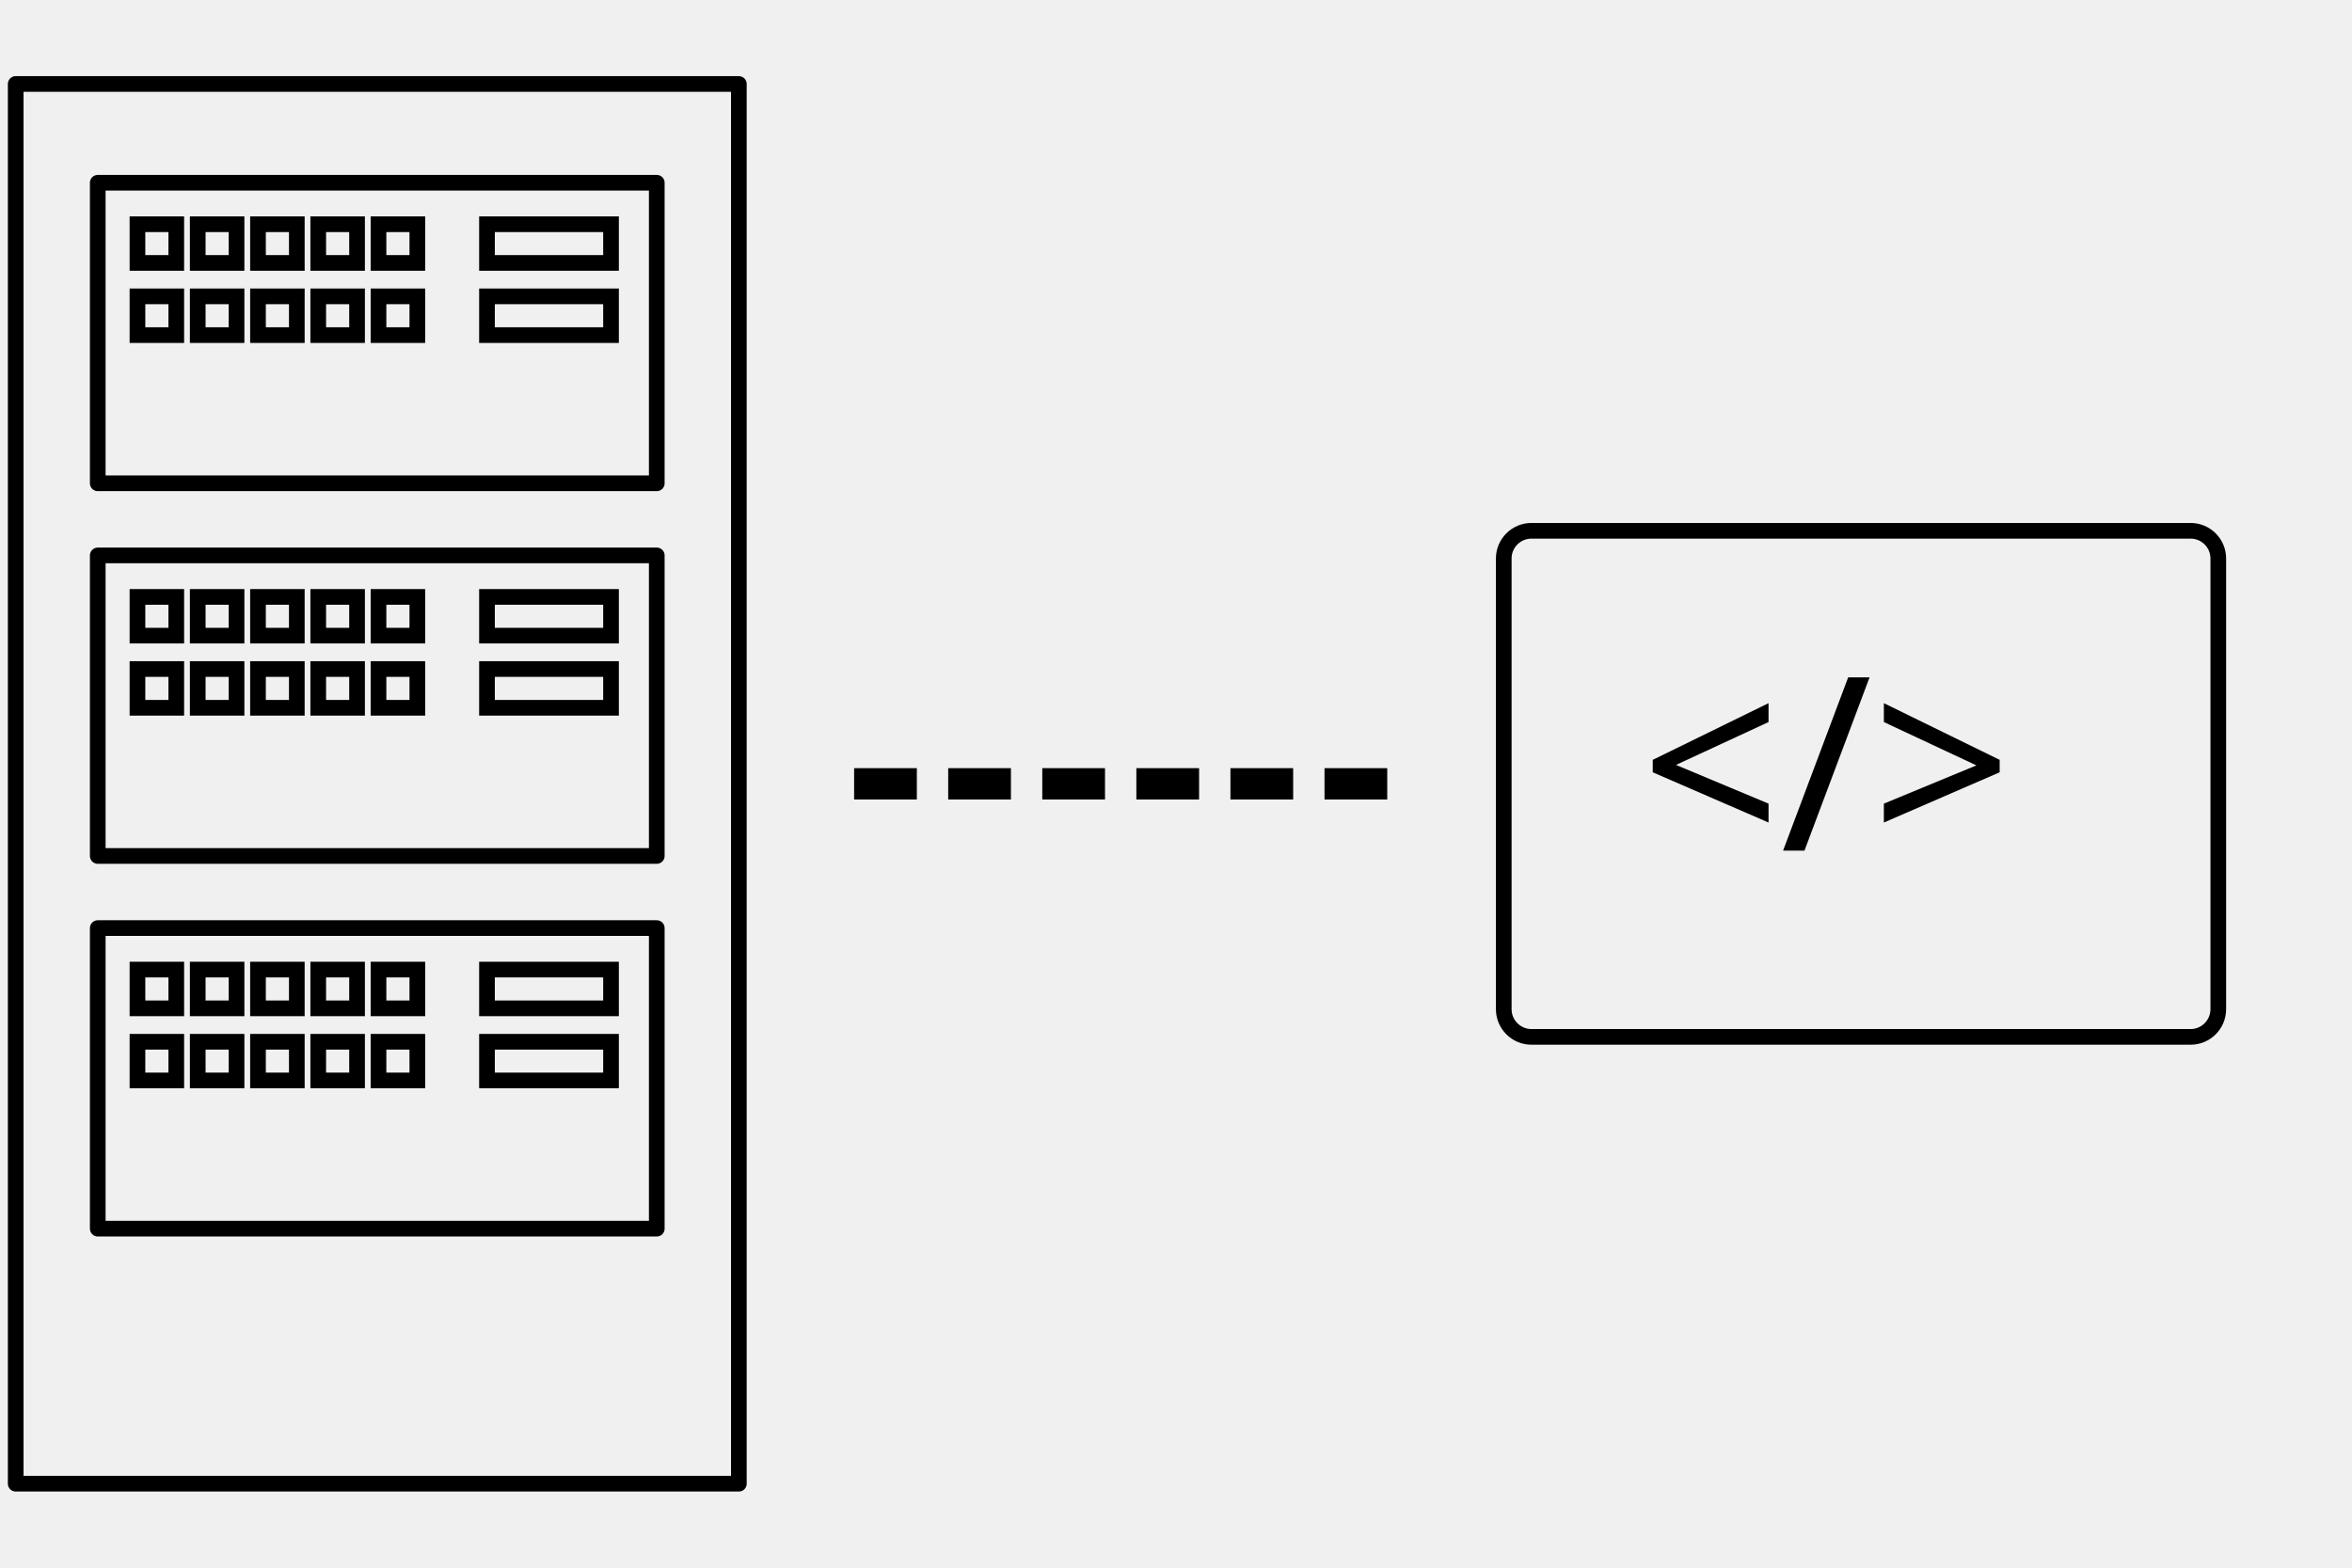
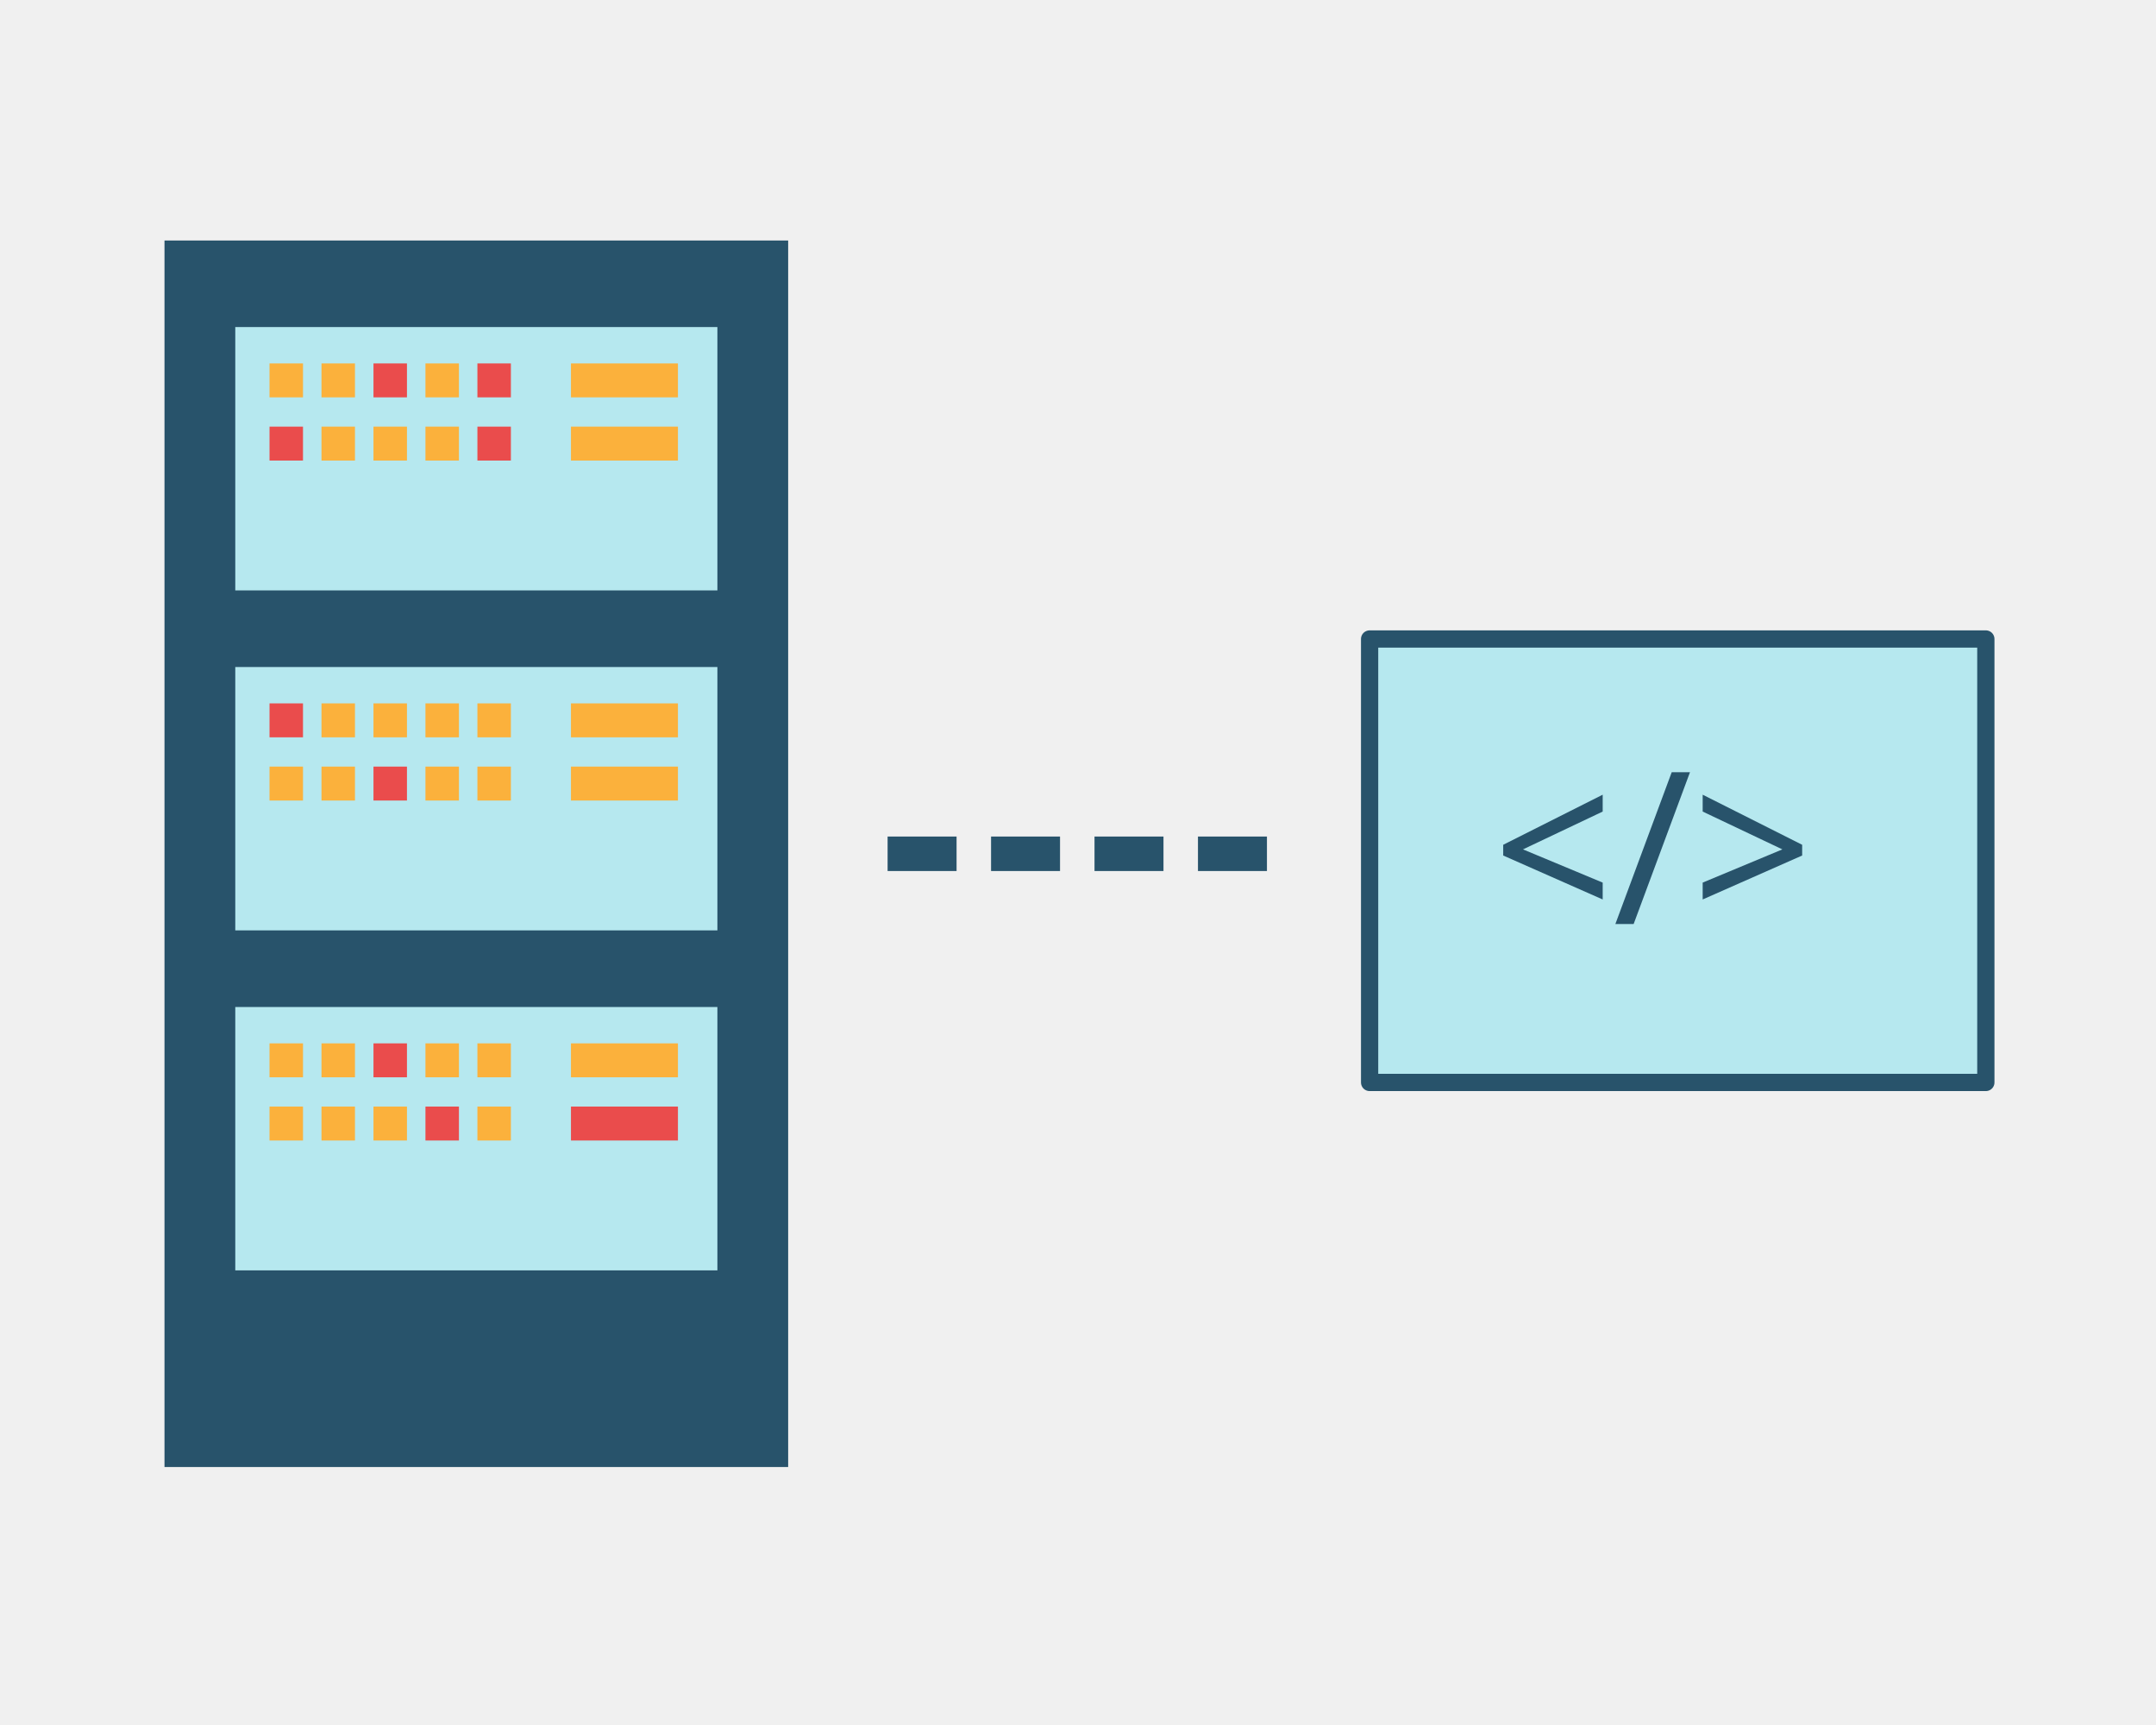
- <svg xmlns="http://www.w3.org/2000/svg" width="300" height="200" viewBox="0 0 79.375 52.917" version="1.1" id="svg8">
+ <svg xmlns="http://www.w3.org/2000/svg" id="svg8" version="1.1" viewBox="0 0 66.146 52.917" height="200" width="250">
  <defs id="defs2">
-     <marker orient="auto" refY="0" refX="0" id="EmptyTriangleOutL" style="overflow:visible">
-       <path id="path1151" d="M 5.77,0 -2.88,5 V -5 Z" style="fill:#ffffff;fill-rule:evenodd;stroke:#000000;stroke-width:1pt;stroke-opacity:1" transform="matrix(0.8,0,0,0.8,-4.8,0)" />
+     <marker style="overflow:visible" id="EmptyTriangleOutL" refX="0" refY="0" orient="auto">
+       <path transform="matrix(0.8,0,0,0.8,-4.8,0)" style="fill:#ffffff;fill-rule:evenodd;stroke:#000000;stroke-width:1pt;stroke-opacity:1" d="M 5.77,0 -2.88,5 V -5 Z" id="path1151" />
    </marker>
-     <marker orient="auto" refY="0" refX="0" id="TriangleOutL" style="overflow:visible">
-       <path id="path1133" d="M 5.77,0 -2.88,5 V -5 Z" style="fill:#000000;fill-opacity:1;fill-rule:evenodd;stroke:#000000;stroke-width:1pt;stroke-opacity:1" transform="scale(0.8)" />
+     <marker style="overflow:visible" id="TriangleOutL" refX="0" refY="0" orient="auto">
+       <path transform="scale(0.8)" style="fill:#000000;fill-opacity:1;fill-rule:evenodd;stroke:#000000;stroke-width:1pt;stroke-opacity:1" d="M 5.77,0 -2.88,5 V -5 Z" id="path1133" />
    </marker>
-     <marker orient="auto" refY="0" refX="0" id="Tail" style="overflow:visible">
-       <g id="g1039" transform="scale(-1.2)" style="fill:#000000;fill-opacity:1;stroke:#000000;stroke-opacity:1">
-         <path id="path1027" d="M -3.805,-3.959 0.544,0" style="fill:#000000;fill-opacity:1;fill-rule:evenodd;stroke:#000000;stroke-width:0.8;stroke-linecap:round;stroke-opacity:1" />
-         <path id="path1029" d="M -1.287,-3.959 3.062,0" style="fill:#000000;fill-opacity:1;fill-rule:evenodd;stroke:#000000;stroke-width:0.8;stroke-linecap:round;stroke-opacity:1" />
-         <path id="path1031" d="M 1.305,-3.959 5.654,0" style="fill:#000000;fill-opacity:1;fill-rule:evenodd;stroke:#000000;stroke-width:0.8;stroke-linecap:round;stroke-opacity:1" />
-         <path id="path1033" d="M -3.805,4.178 0.544,0.22" style="fill:#000000;fill-opacity:1;fill-rule:evenodd;stroke:#000000;stroke-width:0.8;stroke-linecap:round;stroke-opacity:1" />
-         <path id="path1035" d="M -1.287,4.178 3.062,0.22" style="fill:#000000;fill-opacity:1;fill-rule:evenodd;stroke:#000000;stroke-width:0.8;stroke-linecap:round;stroke-opacity:1" />
-         <path id="path1037" d="M 1.305,4.178 5.654,0.22" style="fill:#000000;fill-opacity:1;fill-rule:evenodd;stroke:#000000;stroke-width:0.8;stroke-linecap:round;stroke-opacity:1" />
+     <marker style="overflow:visible" id="Tail" refX="0" refY="0" orient="auto">
+       <g style="fill:#000000;fill-opacity:1;stroke:#000000;stroke-opacity:1" transform="scale(-1.2)" id="g1039">
+         <path style="fill:#000000;fill-opacity:1;fill-rule:evenodd;stroke:#000000;stroke-width:0.8;stroke-linecap:round;stroke-opacity:1" d="M -3.805,-3.959 0.544,0" id="path1027" />
+         <path style="fill:#000000;fill-opacity:1;fill-rule:evenodd;stroke:#000000;stroke-width:0.8;stroke-linecap:round;stroke-opacity:1" d="M -1.287,-3.959 3.062,0" id="path1029" />
+         <path style="fill:#000000;fill-opacity:1;fill-rule:evenodd;stroke:#000000;stroke-width:0.8;stroke-linecap:round;stroke-opacity:1" d="M 1.305,-3.959 5.654,0" id="path1031" />
+         <path style="fill:#000000;fill-opacity:1;fill-rule:evenodd;stroke:#000000;stroke-width:0.8;stroke-linecap:round;stroke-opacity:1" d="M -3.805,4.178 0.544,0.22" id="path1033" />
+         <path style="fill:#000000;fill-opacity:1;fill-rule:evenodd;stroke:#000000;stroke-width:0.8;stroke-linecap:round;stroke-opacity:1" d="M -1.287,4.178 3.062,0.22" id="path1035" />
+         <path style="fill:#000000;fill-opacity:1;fill-rule:evenodd;stroke:#000000;stroke-width:0.8;stroke-linecap:round;stroke-opacity:1" d="M 1.305,4.178 5.654,0.22" id="path1037" />
      </g>
    </marker>
-     <marker orient="auto" refY="0" refX="0" id="marker1275" style="overflow:visible">
-       <path id="path1273" style="fill:#000000;fill-opacity:1;fill-rule:evenodd;stroke:#000000;stroke-width:0.625;stroke-linejoin:round;stroke-opacity:1" d="M 8.719,4.034 -2.207,0.016 8.719,-4.002 c -1.745,2.372 -1.735,5.617 -6e-7,8.035 z" transform="matrix(-1.1,0,0,-1.1,-1.1,0)" />
+     <marker style="overflow:visible" id="marker1275" refX="0" refY="0" orient="auto">
+       <path transform="matrix(-1.1,0,0,-1.1,-1.1,0)" d="M 8.719,4.034 -2.207,0.016 8.719,-4.002 c -1.745,2.372 -1.735,5.617 -6e-7,8.035 z" style="fill:#000000;fill-opacity:1;fill-rule:evenodd;stroke:#000000;stroke-width:0.625;stroke-linejoin:round;stroke-opacity:1" id="path1273" />
    </marker>
-     <marker orient="auto" refY="0" refX="0" id="Arrow2Lend" style="overflow:visible">
-       <path id="path1012" style="fill:#000000;fill-opacity:1;fill-rule:evenodd;stroke:#000000;stroke-width:0.625;stroke-linejoin:round;stroke-opacity:1" d="M 8.719,4.034 -2.207,0.016 8.719,-4.002 c -1.745,2.372 -1.735,5.617 -6e-7,8.035 z" transform="matrix(-1.1,0,0,-1.1,-1.1,0)" />
+     <marker style="overflow:visible" id="Arrow2Lend" refX="0" refY="0" orient="auto">
+       <path transform="matrix(-1.1,0,0,-1.1,-1.1,0)" d="M 8.719,4.034 -2.207,0.016 8.719,-4.002 c -1.745,2.372 -1.735,5.617 -6e-7,8.035 z" style="fill:#000000;fill-opacity:1;fill-rule:evenodd;stroke:#000000;stroke-width:0.625;stroke-linejoin:round;stroke-opacity:1" id="path1012" />
    </marker>
-     <rect x="97.823" y="20.553" width="4.762" height="16.404" id="rect874" />
-     <rect x="97.823" y="20.553" width="4.762" height="16.404" id="rect860" />
-     <rect x="67.661" y="37.751" width="7.408" height="34.396" id="rect880" />
-     <rect x="67.661" y="37.751" width="7.408" height="34.396" id="rect863-9" />
-     <rect x="68.455" y="37.222" width="8.996" height="29.633" id="rect886" />
-     <rect x="68.455" y="37.222" width="8.996" height="29.633" id="rect866" />
+     <rect id="rect874" height="16.404" width="4.762" y="20.553" x="97.823" />
+     <rect id="rect860" height="16.404" width="4.762" y="20.553" x="97.823" />
+     <rect id="rect880" height="34.396" width="7.408" y="37.751" x="67.661" />
+     <rect id="rect863-9" height="34.396" width="7.408" y="37.751" x="67.661" />
+     <rect id="rect886" height="29.633" width="8.996" y="37.222" x="68.455" />
+     <rect id="rect866" height="29.633" width="8.996" y="37.222" x="68.455" />
  </defs>
-   <g id="layer1" transform="translate(-22.90535,-12.69999)">
-     <g transform="translate(0,2.305647)" id="g986" style="stroke-width:0.529;stroke-miterlimit:4;stroke-dasharray:none">
-       <rect y="13.229" x="23.435" height="47.247" width="24.405" id="rect833" style="fill:none;stroke:#000000;stroke-width:0.529;stroke-linecap:round;stroke-linejoin:round;stroke-miterlimit:4;stroke-dasharray:none" />
-       <rect y="16.563" x="26.204" height="10.145" width="18.866" id="rect835" style="fill:none;stroke:#000000;stroke-width:0.529;stroke-linecap:round;stroke-linejoin:round;stroke-miterlimit:4;stroke-dasharray:none" />
-       <rect y="17.963" x="35.679" height="1.307" width="1.31" id="rect849" style="fill:none;stroke:#000000;stroke-width:0.529;stroke-linecap:round;stroke-linejoin:miter;stroke-miterlimit:4;stroke-dasharray:none" />
-       <rect style="fill:none;stroke:#000000;stroke-width:0.529;stroke-linecap:round;stroke-linejoin:miter;stroke-miterlimit:4;stroke-dasharray:none" id="rect851" width="1.31" height="1.307" x="33.645" y="17.963" />
-       <rect y="17.963" x="31.612" height="1.307" width="1.31" id="rect853" style="fill:none;stroke:#000000;stroke-width:0.529;stroke-linecap:round;stroke-linejoin:miter;stroke-miterlimit:4;stroke-dasharray:none" />
-       <rect style="fill:none;stroke:#000000;stroke-width:0.529;stroke-linecap:round;stroke-linejoin:miter;stroke-miterlimit:4;stroke-dasharray:none" id="rect855" width="1.31" height="1.307" x="29.578" y="17.963" />
-       <rect y="17.963" x="27.544" height="1.307" width="1.31" id="rect857" style="fill:none;stroke:#000000;stroke-width:0.529;stroke-linecap:round;stroke-linejoin:miter;stroke-miterlimit:4;stroke-dasharray:none" />
-       <rect style="fill:none;stroke:#000000;stroke-width:0.529;stroke-linecap:round;stroke-linejoin:miter;stroke-miterlimit:4;stroke-dasharray:none" id="rect859" width="4.186" height="1.307" x="39.34" y="17.963" />
-       <rect style="fill:none;stroke:#000000;stroke-width:0.529;stroke-linecap:round;stroke-linejoin:miter;stroke-miterlimit:4;stroke-dasharray:none" id="rect861" width="1.31" height="1.307" x="35.679" y="20.398" />
-       <rect y="20.398" x="33.645" height="1.307" width="1.31" id="rect863" style="fill:none;stroke:#000000;stroke-width:0.529;stroke-linecap:round;stroke-linejoin:miter;stroke-miterlimit:4;stroke-dasharray:none" />
-       <rect style="fill:none;stroke:#000000;stroke-width:0.529;stroke-linecap:round;stroke-linejoin:miter;stroke-miterlimit:4;stroke-dasharray:none" id="rect865" width="1.31" height="1.307" x="31.612" y="20.398" />
-       <rect y="20.398" x="29.578" height="1.307" width="1.31" id="rect867" style="fill:none;stroke:#000000;stroke-width:0.529;stroke-linecap:round;stroke-linejoin:miter;stroke-miterlimit:4;stroke-dasharray:none" />
-       <rect style="fill:none;stroke:#000000;stroke-width:0.529;stroke-linecap:round;stroke-linejoin:miter;stroke-miterlimit:4;stroke-dasharray:none" id="rect869" width="1.31" height="1.307" x="27.544" y="20.398" />
-       <rect y="20.398" x="39.34" height="1.307" width="4.186" id="rect871" style="fill:none;stroke:#000000;stroke-width:0.529;stroke-linecap:round;stroke-linejoin:miter;stroke-miterlimit:4;stroke-dasharray:none" />
-       <rect style="fill:none;stroke:#000000;stroke-width:0.529;stroke-linecap:round;stroke-linejoin:round;stroke-miterlimit:4;stroke-dasharray:none" id="rect873" width="18.866" height="10.145" x="26.204" y="29.142" />
-       <rect style="fill:none;stroke:#000000;stroke-width:0.529;stroke-linecap:round;stroke-linejoin:miter;stroke-miterlimit:4;stroke-dasharray:none" id="rect875" width="1.31" height="1.307" x="35.679" y="30.543" />
-       <rect y="30.543" x="33.645" height="1.307" width="1.31" id="rect877" style="fill:none;stroke:#000000;stroke-width:0.529;stroke-linecap:round;stroke-linejoin:miter;stroke-miterlimit:4;stroke-dasharray:none" />
-       <rect style="fill:none;stroke:#000000;stroke-width:0.529;stroke-linecap:round;stroke-linejoin:miter;stroke-miterlimit:4;stroke-dasharray:none" id="rect879" width="1.31" height="1.307" x="31.612" y="30.543" />
-       <rect y="30.543" x="29.578" height="1.307" width="1.31" id="rect881" style="fill:none;stroke:#000000;stroke-width:0.529;stroke-linecap:round;stroke-linejoin:miter;stroke-miterlimit:4;stroke-dasharray:none" />
-       <rect style="fill:none;stroke:#000000;stroke-width:0.529;stroke-linecap:round;stroke-linejoin:miter;stroke-miterlimit:4;stroke-dasharray:none" id="rect883" width="1.31" height="1.307" x="27.544" y="30.543" />
-       <rect y="30.543" x="39.34" height="1.307" width="4.186" id="rect885" style="fill:none;stroke:#000000;stroke-width:0.529;stroke-linecap:round;stroke-linejoin:miter;stroke-miterlimit:4;stroke-dasharray:none" />
-       <rect y="32.978" x="35.679" height="1.307" width="1.31" id="rect887" style="fill:none;stroke:#000000;stroke-width:0.529;stroke-linecap:round;stroke-linejoin:miter;stroke-miterlimit:4;stroke-dasharray:none" />
-       <rect style="fill:none;stroke:#000000;stroke-width:0.529;stroke-linecap:round;stroke-linejoin:miter;stroke-miterlimit:4;stroke-dasharray:none" id="rect889" width="1.31" height="1.307" x="33.645" y="32.978" />
-       <rect y="32.978" x="31.612" height="1.307" width="1.31" id="rect891" style="fill:none;stroke:#000000;stroke-width:0.529;stroke-linecap:round;stroke-linejoin:miter;stroke-miterlimit:4;stroke-dasharray:none" />
-       <rect style="fill:none;stroke:#000000;stroke-width:0.529;stroke-linecap:round;stroke-linejoin:miter;stroke-miterlimit:4;stroke-dasharray:none" id="rect893" width="1.31" height="1.307" x="29.578" y="32.978" />
-       <rect y="32.978" x="27.544" height="1.307" width="1.31" id="rect895" style="fill:none;stroke:#000000;stroke-width:0.529;stroke-linecap:round;stroke-linejoin:miter;stroke-miterlimit:4;stroke-dasharray:none" />
-       <rect style="fill:none;stroke:#000000;stroke-width:0.529;stroke-linecap:round;stroke-linejoin:miter;stroke-miterlimit:4;stroke-dasharray:none" id="rect897" width="4.186" height="1.307" x="39.34" y="32.978" />
-       <rect y="41.722" x="26.204" height="10.145" width="18.866" id="rect899" style="fill:none;stroke:#000000;stroke-width:0.529;stroke-linecap:round;stroke-linejoin:round;stroke-miterlimit:4;stroke-dasharray:none" />
-       <rect y="43.123" x="35.679" height="1.307" width="1.31" id="rect901" style="fill:none;stroke:#000000;stroke-width:0.529;stroke-linecap:round;stroke-linejoin:miter;stroke-miterlimit:4;stroke-dasharray:none" />
-       <rect style="fill:none;stroke:#000000;stroke-width:0.529;stroke-linecap:round;stroke-linejoin:miter;stroke-miterlimit:4;stroke-dasharray:none" id="rect903" width="1.31" height="1.307" x="33.645" y="43.123" />
-       <rect y="43.123" x="31.612" height="1.307" width="1.31" id="rect905" style="fill:none;stroke:#000000;stroke-width:0.529;stroke-linecap:round;stroke-linejoin:miter;stroke-miterlimit:4;stroke-dasharray:none" />
-       <rect style="fill:none;stroke:#000000;stroke-width:0.529;stroke-linecap:round;stroke-linejoin:miter;stroke-miterlimit:4;stroke-dasharray:none" id="rect907" width="1.31" height="1.307" x="29.578" y="43.123" />
-       <rect y="43.123" x="27.544" height="1.307" width="1.31" id="rect909" style="fill:none;stroke:#000000;stroke-width:0.529;stroke-linecap:round;stroke-linejoin:miter;stroke-miterlimit:4;stroke-dasharray:none" />
-       <rect style="fill:none;stroke:#000000;stroke-width:0.529;stroke-linecap:round;stroke-linejoin:miter;stroke-miterlimit:4;stroke-dasharray:none" id="rect911" width="4.186" height="1.307" x="39.34" y="43.123" />
-       <rect style="fill:none;stroke:#000000;stroke-width:0.529;stroke-linecap:round;stroke-linejoin:miter;stroke-miterlimit:4;stroke-dasharray:none" id="rect913" width="1.31" height="1.307" x="35.679" y="45.558" />
-       <rect y="45.558" x="33.645" height="1.307" width="1.31" id="rect915" style="fill:none;stroke:#000000;stroke-width:0.529;stroke-linecap:round;stroke-linejoin:miter;stroke-miterlimit:4;stroke-dasharray:none" />
-       <rect style="fill:none;stroke:#000000;stroke-width:0.529;stroke-linecap:round;stroke-linejoin:miter;stroke-miterlimit:4;stroke-dasharray:none" id="rect917" width="1.31" height="1.307" x="31.612" y="45.558" />
-       <rect y="45.558" x="29.578" height="1.307" width="1.31" id="rect919" style="fill:none;stroke:#000000;stroke-width:0.529;stroke-linecap:round;stroke-linejoin:miter;stroke-miterlimit:4;stroke-dasharray:none" />
-       <rect style="fill:none;stroke:#000000;stroke-width:0.529;stroke-linecap:round;stroke-linejoin:miter;stroke-miterlimit:4;stroke-dasharray:none" id="rect921" width="1.31" height="1.307" x="27.544" y="45.558" />
-       <rect y="45.558" x="39.34" height="1.307" width="4.186" id="rect923" style="fill:none;stroke:#000000;stroke-width:0.529;stroke-linecap:round;stroke-linejoin:miter;stroke-miterlimit:4;stroke-dasharray:none" />
+   <g transform="translate(-22.90535,-12.69999)" id="layer1">
+     <rect y="20.078" x="27.952" height="37.625" width="19.134" id="rect833" style="fill:#28536b;fill-opacity:1;stroke:none;stroke-width:0.529;stroke-linecap:round;stroke-linejoin:round;stroke-miterlimit:4;stroke-dasharray:none" />
+     <g style="stroke-width:1.266" transform="matrix(0.7840335,0,0,0.7963533,9.369281,7.707192)" id="g1206">
+       <rect style="fill:#b6e8ef;fill-opacity:1;stroke:none;stroke-width:0.67;stroke-linecap:round;stroke-linejoin:round;stroke-miterlimit:4;stroke-dasharray:none" id="rect835" width="18.866" height="10.145" x="26.471" y="18.868" />
+       <rect style="fill:#ea4c4c;fill-opacity:1;stroke:none;stroke-width:0.67;stroke-linecap:round;stroke-linejoin:miter;stroke-miterlimit:4;stroke-dasharray:none" id="rect849" width="1.31" height="1.307" x="35.946" y="20.269" />
+       <rect y="20.269" x="33.913" height="1.307" width="1.31" id="rect851" style="fill:#fbb13c;fill-opacity:1;stroke:none;stroke-width:0.67;stroke-linecap:round;stroke-linejoin:miter;stroke-miterlimit:4;stroke-dasharray:none" />
+       <rect style="fill:#ea4c4c;fill-opacity:1;stroke:none;stroke-width:0.67;stroke-linecap:round;stroke-linejoin:miter;stroke-miterlimit:4;stroke-dasharray:none" id="rect853" width="1.31" height="1.307" x="31.879" y="20.269" />
+       <rect y="20.269" x="29.845" height="1.307" width="1.31" id="rect855" style="fill:#fbb13c;fill-opacity:1;stroke:none;stroke-width:0.67;stroke-linecap:round;stroke-linejoin:miter;stroke-miterlimit:4;stroke-dasharray:none" />
+       <rect style="fill:#fbb13c;fill-opacity:1;stroke:none;stroke-width:0.67;stroke-linecap:round;stroke-linejoin:miter;stroke-miterlimit:4;stroke-dasharray:none" id="rect857" width="1.31" height="1.307" x="27.811" y="20.269" />
+       <rect y="20.269" x="39.607" height="1.307" width="4.186" id="rect859" style="fill:#fbb13c;fill-opacity:1;stroke:none;stroke-width:0.67;stroke-linecap:round;stroke-linejoin:miter;stroke-miterlimit:4;stroke-dasharray:none" />
+       <rect y="22.704" x="35.946" height="1.307" width="1.31" id="rect861" style="fill:#ea4c4c;fill-opacity:1;stroke:none;stroke-width:0.67;stroke-linecap:round;stroke-linejoin:miter;stroke-miterlimit:4;stroke-dasharray:none" />
+       <rect style="fill:#fbb13c;fill-opacity:1;stroke:none;stroke-width:0.67;stroke-linecap:round;stroke-linejoin:miter;stroke-miterlimit:4;stroke-dasharray:none" id="rect863" width="1.31" height="1.307" x="33.913" y="22.704" />
+       <rect y="22.704" x="31.879" height="1.307" width="1.31" id="rect865" style="fill:#fbb13c;fill-opacity:1;stroke:none;stroke-width:0.67;stroke-linecap:round;stroke-linejoin:miter;stroke-miterlimit:4;stroke-dasharray:none" />
+       <rect style="fill:#fbb13c;fill-opacity:1;stroke:none;stroke-width:0.67;stroke-linecap:round;stroke-linejoin:miter;stroke-miterlimit:4;stroke-dasharray:none" id="rect867" width="1.31" height="1.307" x="29.845" y="22.704" />
+       <rect y="22.704" x="27.811" height="1.307" width="1.31" id="rect869" style="fill:#ea4c4c;fill-opacity:1;stroke:none;stroke-width:0.67;stroke-linecap:round;stroke-linejoin:miter;stroke-miterlimit:4;stroke-dasharray:none" />
+       <rect style="fill:#fbb13c;fill-opacity:1;stroke:none;stroke-width:0.67;stroke-linecap:round;stroke-linejoin:miter;stroke-miterlimit:4;stroke-dasharray:none" id="rect871" width="4.186" height="1.307" x="39.607" y="22.704" />
    </g>
-     <g transform="translate(0,2.794741)" id="g992" style="stroke-width:0.529;stroke-miterlimit:4;stroke-dasharray:none">
-       <rect ry="0.935" y="27.822" x="73.654" height="17.083" width="24.114" id="rect834" style="fill:none;fill-opacity:1;stroke:#000000;stroke-width:0.529;stroke-linecap:round;stroke-linejoin:round;stroke-miterlimit:4;stroke-dasharray:none" />
-       <text transform="scale(1.004418,0.9956015)" id="text981" y="28.45" x="77.931" style="font-size:8.229px;line-height:1.25;font-family:'Comic Sans MS';-inkscape-font-specification:'Comic Sans MS';letter-spacing:0px;word-spacing:0px;stroke-width:0.529;stroke-miterlimit:4;stroke-dasharray:none" xml:space="preserve">
-         <tspan id="tspan983" style="stroke-width:0.529;stroke-miterlimit:4;stroke-dasharray:none" y="28.45" x="77.931" />
-         <tspan id="tspan987" style="font-style:normal;font-variant:normal;font-weight:normal;font-stretch:normal;font-family:'Source Code Pro';-inkscape-font-specification:'Source Code Pro';stroke-width:0.529;stroke-miterlimit:4;stroke-dasharray:none" y="38.787" x="77.931">&lt;/&gt;</tspan>
-       </text>
+     <rect ry="0" y="32.302" x="64.925" height="13.604" width="18.906" id="rect834" style="fill:#b6e8ef;fill-opacity:1;stroke:#28536b;stroke-width:0.529;stroke-linecap:round;stroke-linejoin:round;stroke-miterlimit:4;stroke-dasharray:none;stroke-opacity:1" />
+     <text transform="scale(0.9966184,1.003393)" id="text981" y="32.742" x="68.929" style="font-size:6.503px;line-height:1.25;font-family:'Comic Sans MS';-inkscape-font-specification:'Comic Sans MS';letter-spacing:0px;word-spacing:0px;fill:#28536b;fill-opacity:1;stroke-width:0.529;stroke-miterlimit:4;stroke-dasharray:none" xml:space="preserve">
+       <tspan id="tspan983" style="fill:#28536b;fill-opacity:1;stroke-width:0.529;stroke-miterlimit:4;stroke-dasharray:none" y="32.742" x="68.929" />
+       <tspan id="tspan987" style="font-style:normal;font-variant:normal;font-weight:normal;font-stretch:normal;font-family:'Source Code Pro';-inkscape-font-specification:'Source Code Pro';fill:#28536b;fill-opacity:1;stroke-width:0.529;stroke-miterlimit:4;stroke-dasharray:none" y="40.91" x="68.929">&lt;/&gt;</tspan>
+     </text>
+     <path id="path1487" d="M 50.137,38.891 H 62.118" style="fill:#28536b;fill-opacity:1;stroke:#28536b;stroke-width:1.058;stroke-linecap:butt;stroke-linejoin:miter;stroke-miterlimit:4;stroke-dasharray:2.116, 1.058;stroke-dashoffset:0;stroke-opacity:1" />
+     <g style="stroke-width:1.266" transform="matrix(0.7840335,0,0,0.7963533,9.369281,7.707192)" id="g1221">
+       <rect y="31.964" x="26.471" height="10.145" width="18.866" id="rect1053" style="fill:#b6e8ef;fill-opacity:1;stroke:none;stroke-width:0.67;stroke-linecap:round;stroke-linejoin:round;stroke-miterlimit:4;stroke-dasharray:none" />
+       <rect y="33.365" x="35.946" height="1.307" width="1.31" id="rect1055" style="fill:#fbb13c;fill-opacity:1;stroke:none;stroke-width:0.67;stroke-linecap:round;stroke-linejoin:miter;stroke-miterlimit:4;stroke-dasharray:none" />
+       <rect style="fill:#fbb13c;fill-opacity:1;stroke:none;stroke-width:0.67;stroke-linecap:round;stroke-linejoin:miter;stroke-miterlimit:4;stroke-dasharray:none" id="rect1057" width="1.31" height="1.307" x="33.913" y="33.365" />
+       <rect y="33.365" x="31.879" height="1.307" width="1.31" id="rect1059" style="fill:#fbb13c;fill-opacity:1;stroke:none;stroke-width:0.67;stroke-linecap:round;stroke-linejoin:miter;stroke-miterlimit:4;stroke-dasharray:none" />
+       <rect style="fill:#fbb13c;fill-opacity:1;stroke:none;stroke-width:0.67;stroke-linecap:round;stroke-linejoin:miter;stroke-miterlimit:4;stroke-dasharray:none" id="rect1061" width="1.31" height="1.307" x="29.845" y="33.365" />
+       <rect y="33.365" x="27.811" height="1.307" width="1.31" id="rect1063" style="fill:#ea4c4c;fill-opacity:1;stroke:none;stroke-width:0.67;stroke-linecap:round;stroke-linejoin:miter;stroke-miterlimit:4;stroke-dasharray:none" />
+       <rect style="fill:#fbb13c;fill-opacity:1;stroke:none;stroke-width:0.67;stroke-linecap:round;stroke-linejoin:miter;stroke-miterlimit:4;stroke-dasharray:none" id="rect1065" width="4.186" height="1.307" x="39.607" y="33.365" />
+       <rect style="fill:#fbb13c;fill-opacity:1;stroke:none;stroke-width:0.67;stroke-linecap:round;stroke-linejoin:miter;stroke-miterlimit:4;stroke-dasharray:none" id="rect1067" width="1.31" height="1.307" x="35.946" y="35.8" />
+       <rect y="35.8" x="33.913" height="1.307" width="1.31" id="rect1069" style="fill:#fbb13c;fill-opacity:1;stroke:none;stroke-width:0.67;stroke-linecap:round;stroke-linejoin:miter;stroke-miterlimit:4;stroke-dasharray:none" />
+       <rect style="fill:#ea4c4c;fill-opacity:1;stroke:none;stroke-width:0.67;stroke-linecap:round;stroke-linejoin:miter;stroke-miterlimit:4;stroke-dasharray:none" id="rect1071" width="1.31" height="1.307" x="31.879" y="35.8" />
+       <rect y="35.8" x="29.845" height="1.307" width="1.31" id="rect1073" style="fill:#fbb13c;fill-opacity:1;stroke:none;stroke-width:0.67;stroke-linecap:round;stroke-linejoin:miter;stroke-miterlimit:4;stroke-dasharray:none" />
+       <rect style="fill:#fbb13c;fill-opacity:1;stroke:none;stroke-width:0.67;stroke-linecap:round;stroke-linejoin:miter;stroke-miterlimit:4;stroke-dasharray:none" id="rect1075" width="1.31" height="1.307" x="27.811" y="35.8" />
+       <rect y="35.8" x="39.607" height="1.307" width="4.186" id="rect1077" style="fill:#fbb13c;fill-opacity:1;stroke:none;stroke-width:0.67;stroke-linecap:round;stroke-linejoin:miter;stroke-miterlimit:4;stroke-dasharray:none" />
    </g>
-     <path style="fill:#000000;stroke:#000000;stroke-width:1.058;stroke-linecap:butt;stroke-linejoin:miter;stroke-miterlimit:4;stroke-dasharray:2.117, 1.058;stroke-dashoffset:0;stroke-opacity:1" d="M 51.73,39.158 H 70.352" id="path1487" />
+     <g style="stroke-width:1.266" transform="matrix(0.7840335,0,0,0.7963533,9.369281,7.707192)" id="g1236">
+       <rect style="fill:#b6e8ef;fill-opacity:1;stroke:none;stroke-width:0.67;stroke-linecap:round;stroke-linejoin:round;stroke-miterlimit:4;stroke-dasharray:none" id="rect1079" width="18.866" height="10.145" x="26.471" y="45.061" />
+       <rect style="fill:#fbb13c;fill-opacity:1;stroke:none;stroke-width:0.67;stroke-linecap:round;stroke-linejoin:miter;stroke-miterlimit:4;stroke-dasharray:none" id="rect1081" width="1.31" height="1.307" x="35.946" y="46.461" />
+       <rect y="46.461" x="33.913" height="1.307" width="1.31" id="rect1083" style="fill:#fbb13c;fill-opacity:1;stroke:none;stroke-width:0.67;stroke-linecap:round;stroke-linejoin:miter;stroke-miterlimit:4;stroke-dasharray:none" />
+       <rect style="fill:#ea4c4c;fill-opacity:1;stroke:none;stroke-width:0.67;stroke-linecap:round;stroke-linejoin:miter;stroke-miterlimit:4;stroke-dasharray:none" id="rect1085" width="1.31" height="1.307" x="31.879" y="46.461" />
+       <rect y="46.461" x="29.845" height="1.307" width="1.31" id="rect1087" style="fill:#fbb13c;fill-opacity:1;stroke:none;stroke-width:0.67;stroke-linecap:round;stroke-linejoin:miter;stroke-miterlimit:4;stroke-dasharray:none" />
+       <rect style="fill:#fbb13c;fill-opacity:1;stroke:none;stroke-width:0.67;stroke-linecap:round;stroke-linejoin:miter;stroke-miterlimit:4;stroke-dasharray:none" id="rect1089" width="1.31" height="1.307" x="27.811" y="46.461" />
+       <rect y="46.461" x="39.607" height="1.307" width="4.186" id="rect1091" style="fill:#fbb13c;fill-opacity:1;stroke:none;stroke-width:0.67;stroke-linecap:round;stroke-linejoin:miter;stroke-miterlimit:4;stroke-dasharray:none" />
+       <rect y="48.896" x="35.946" height="1.307" width="1.31" id="rect1093" style="fill:#fbb13c;fill-opacity:1;stroke:none;stroke-width:0.67;stroke-linecap:round;stroke-linejoin:miter;stroke-miterlimit:4;stroke-dasharray:none" />
+       <rect style="fill:#ea4c4c;fill-opacity:1;stroke:none;stroke-width:0.67;stroke-linecap:round;stroke-linejoin:miter;stroke-miterlimit:4;stroke-dasharray:none" id="rect1095" width="1.31" height="1.307" x="33.913" y="48.896" />
+       <rect y="48.896" x="31.879" height="1.307" width="1.31" id="rect1097" style="fill:#fbb13c;fill-opacity:1;stroke:none;stroke-width:0.67;stroke-linecap:round;stroke-linejoin:miter;stroke-miterlimit:4;stroke-dasharray:none" />
+       <rect style="fill:#fbb13c;fill-opacity:1;stroke:none;stroke-width:0.67;stroke-linecap:round;stroke-linejoin:miter;stroke-miterlimit:4;stroke-dasharray:none" id="rect1099" width="1.31" height="1.307" x="29.845" y="48.896" />
+       <rect y="48.896" x="27.811" height="1.307" width="1.31" id="rect1101" style="fill:#fbb13c;fill-opacity:1;stroke:none;stroke-width:0.67;stroke-linecap:round;stroke-linejoin:miter;stroke-miterlimit:4;stroke-dasharray:none" />
+       <rect style="fill:#ea4c4c;fill-opacity:1;stroke:none;stroke-width:0.67;stroke-linecap:round;stroke-linejoin:miter;stroke-miterlimit:4;stroke-dasharray:none" id="rect1103" width="4.186" height="1.307" x="39.607" y="48.896" />
+     </g>
  </g>
</svg>
